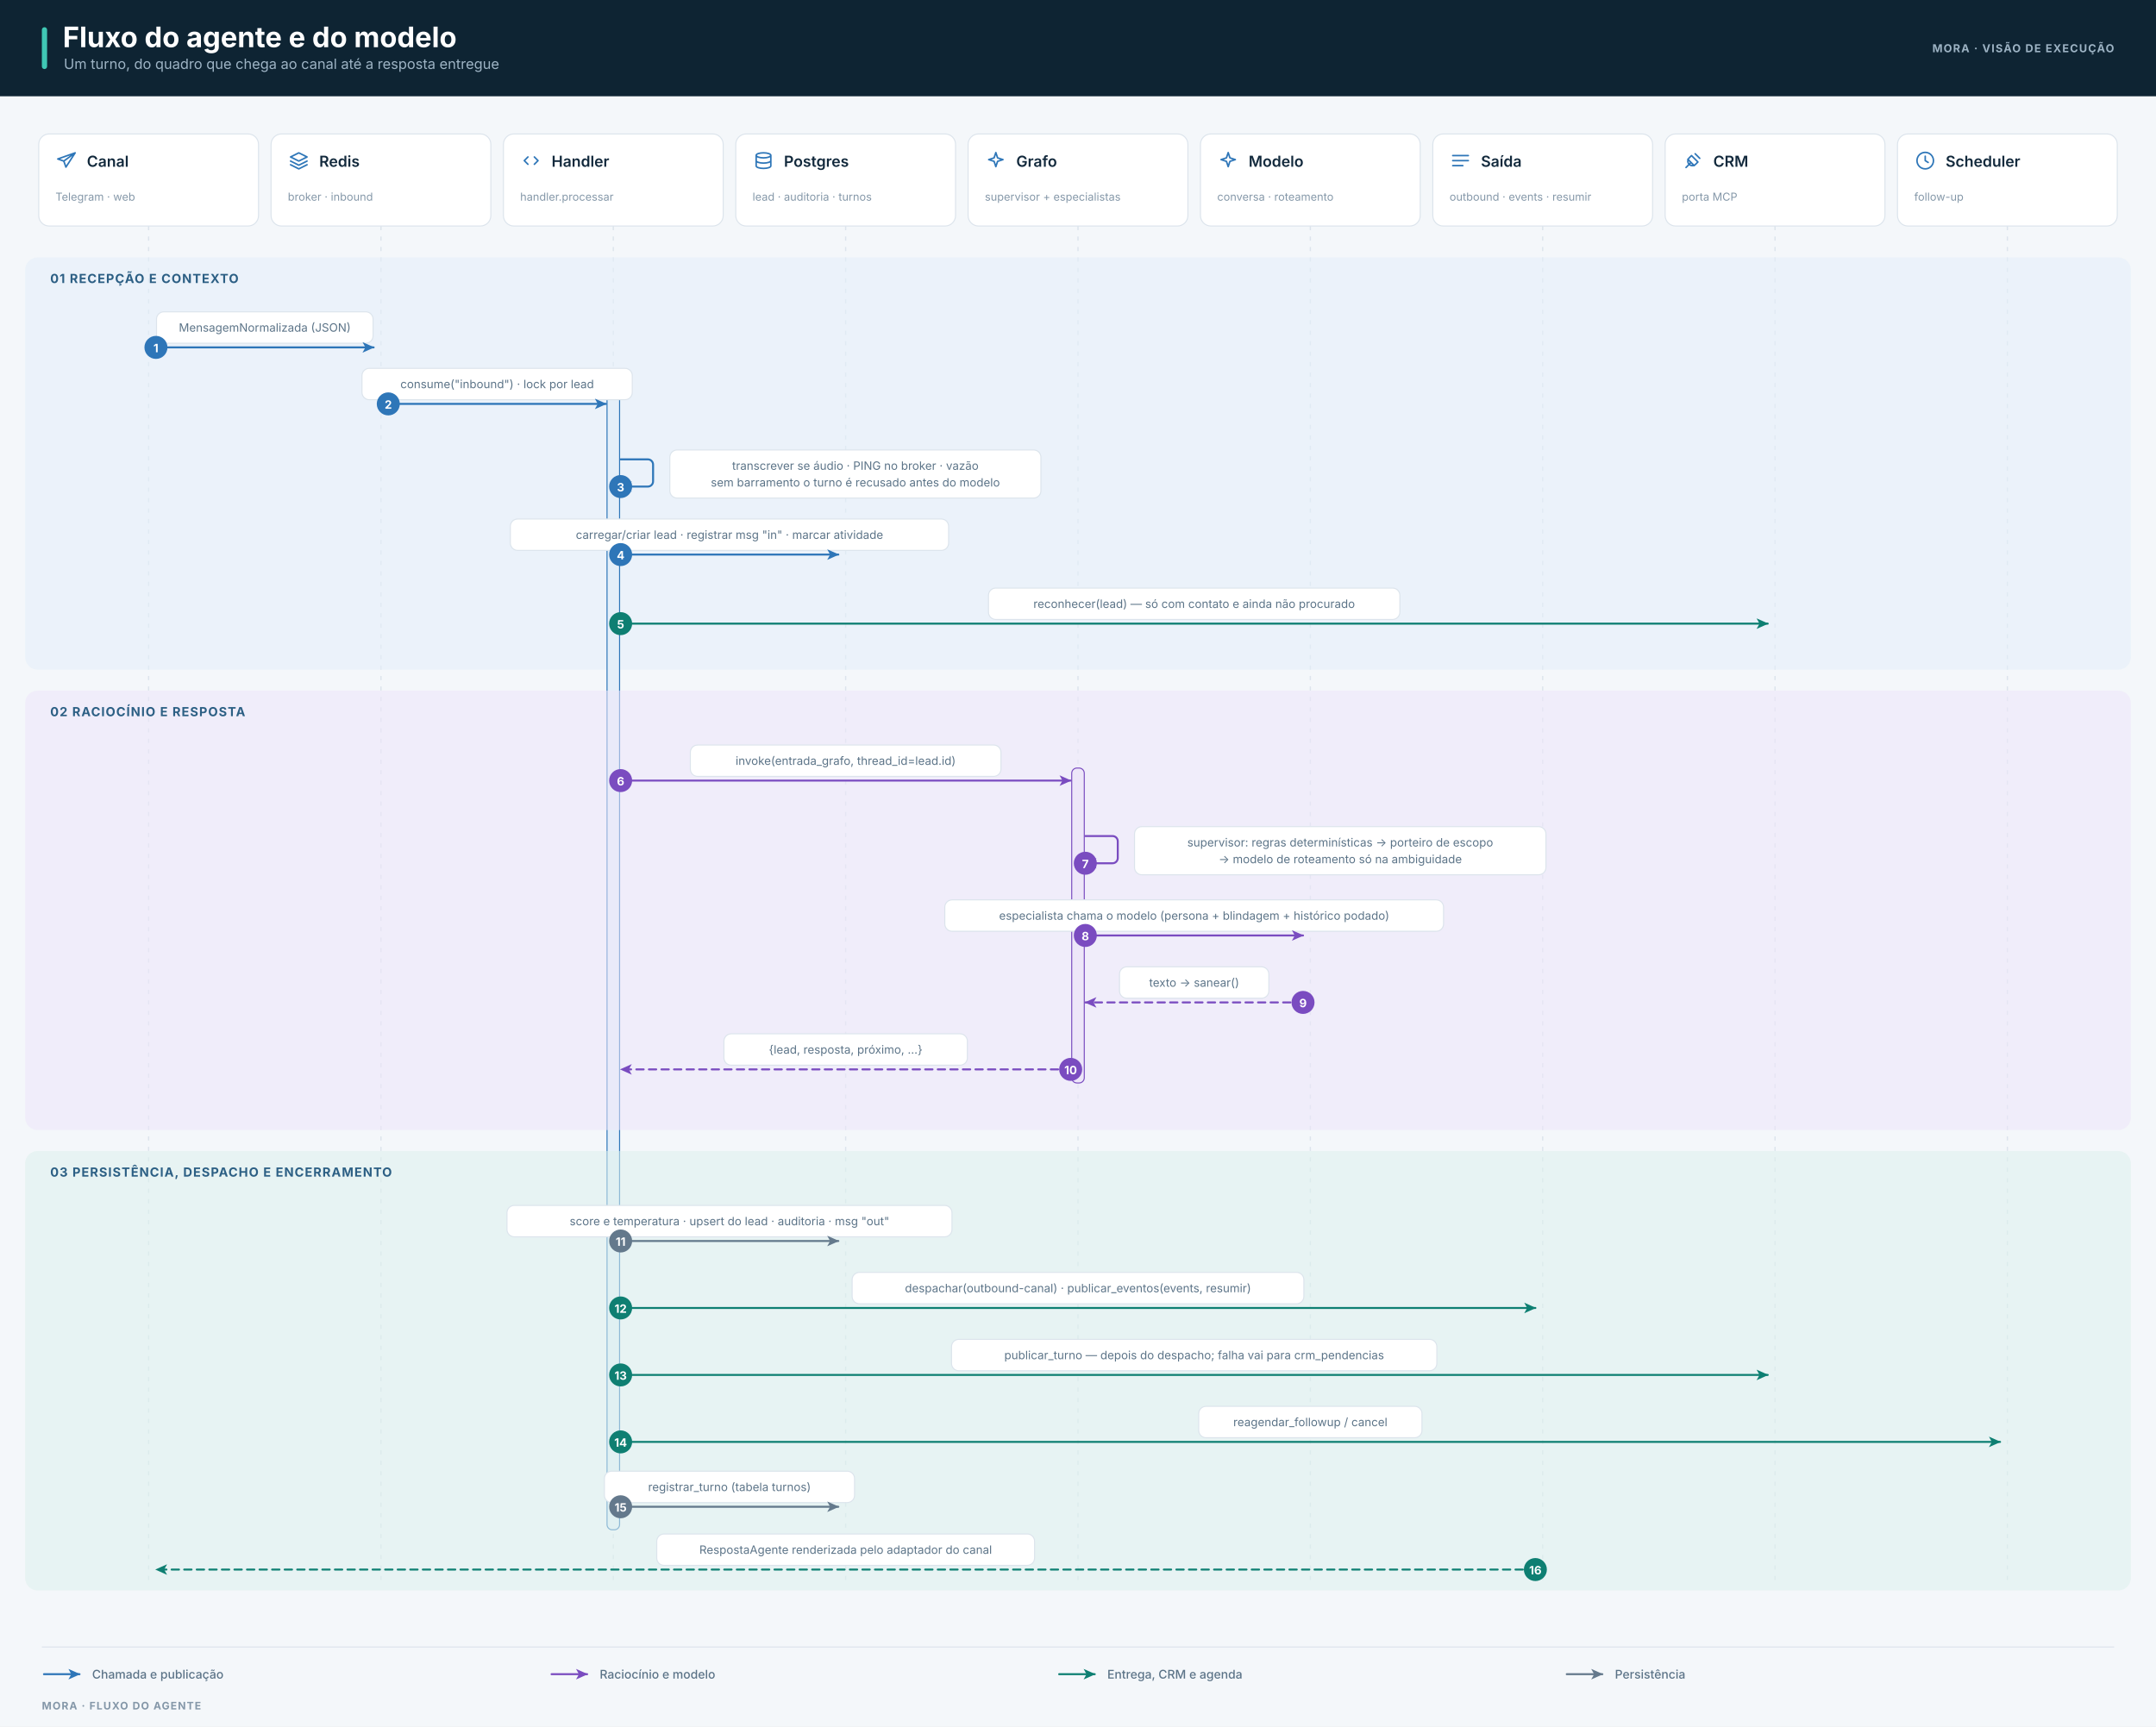
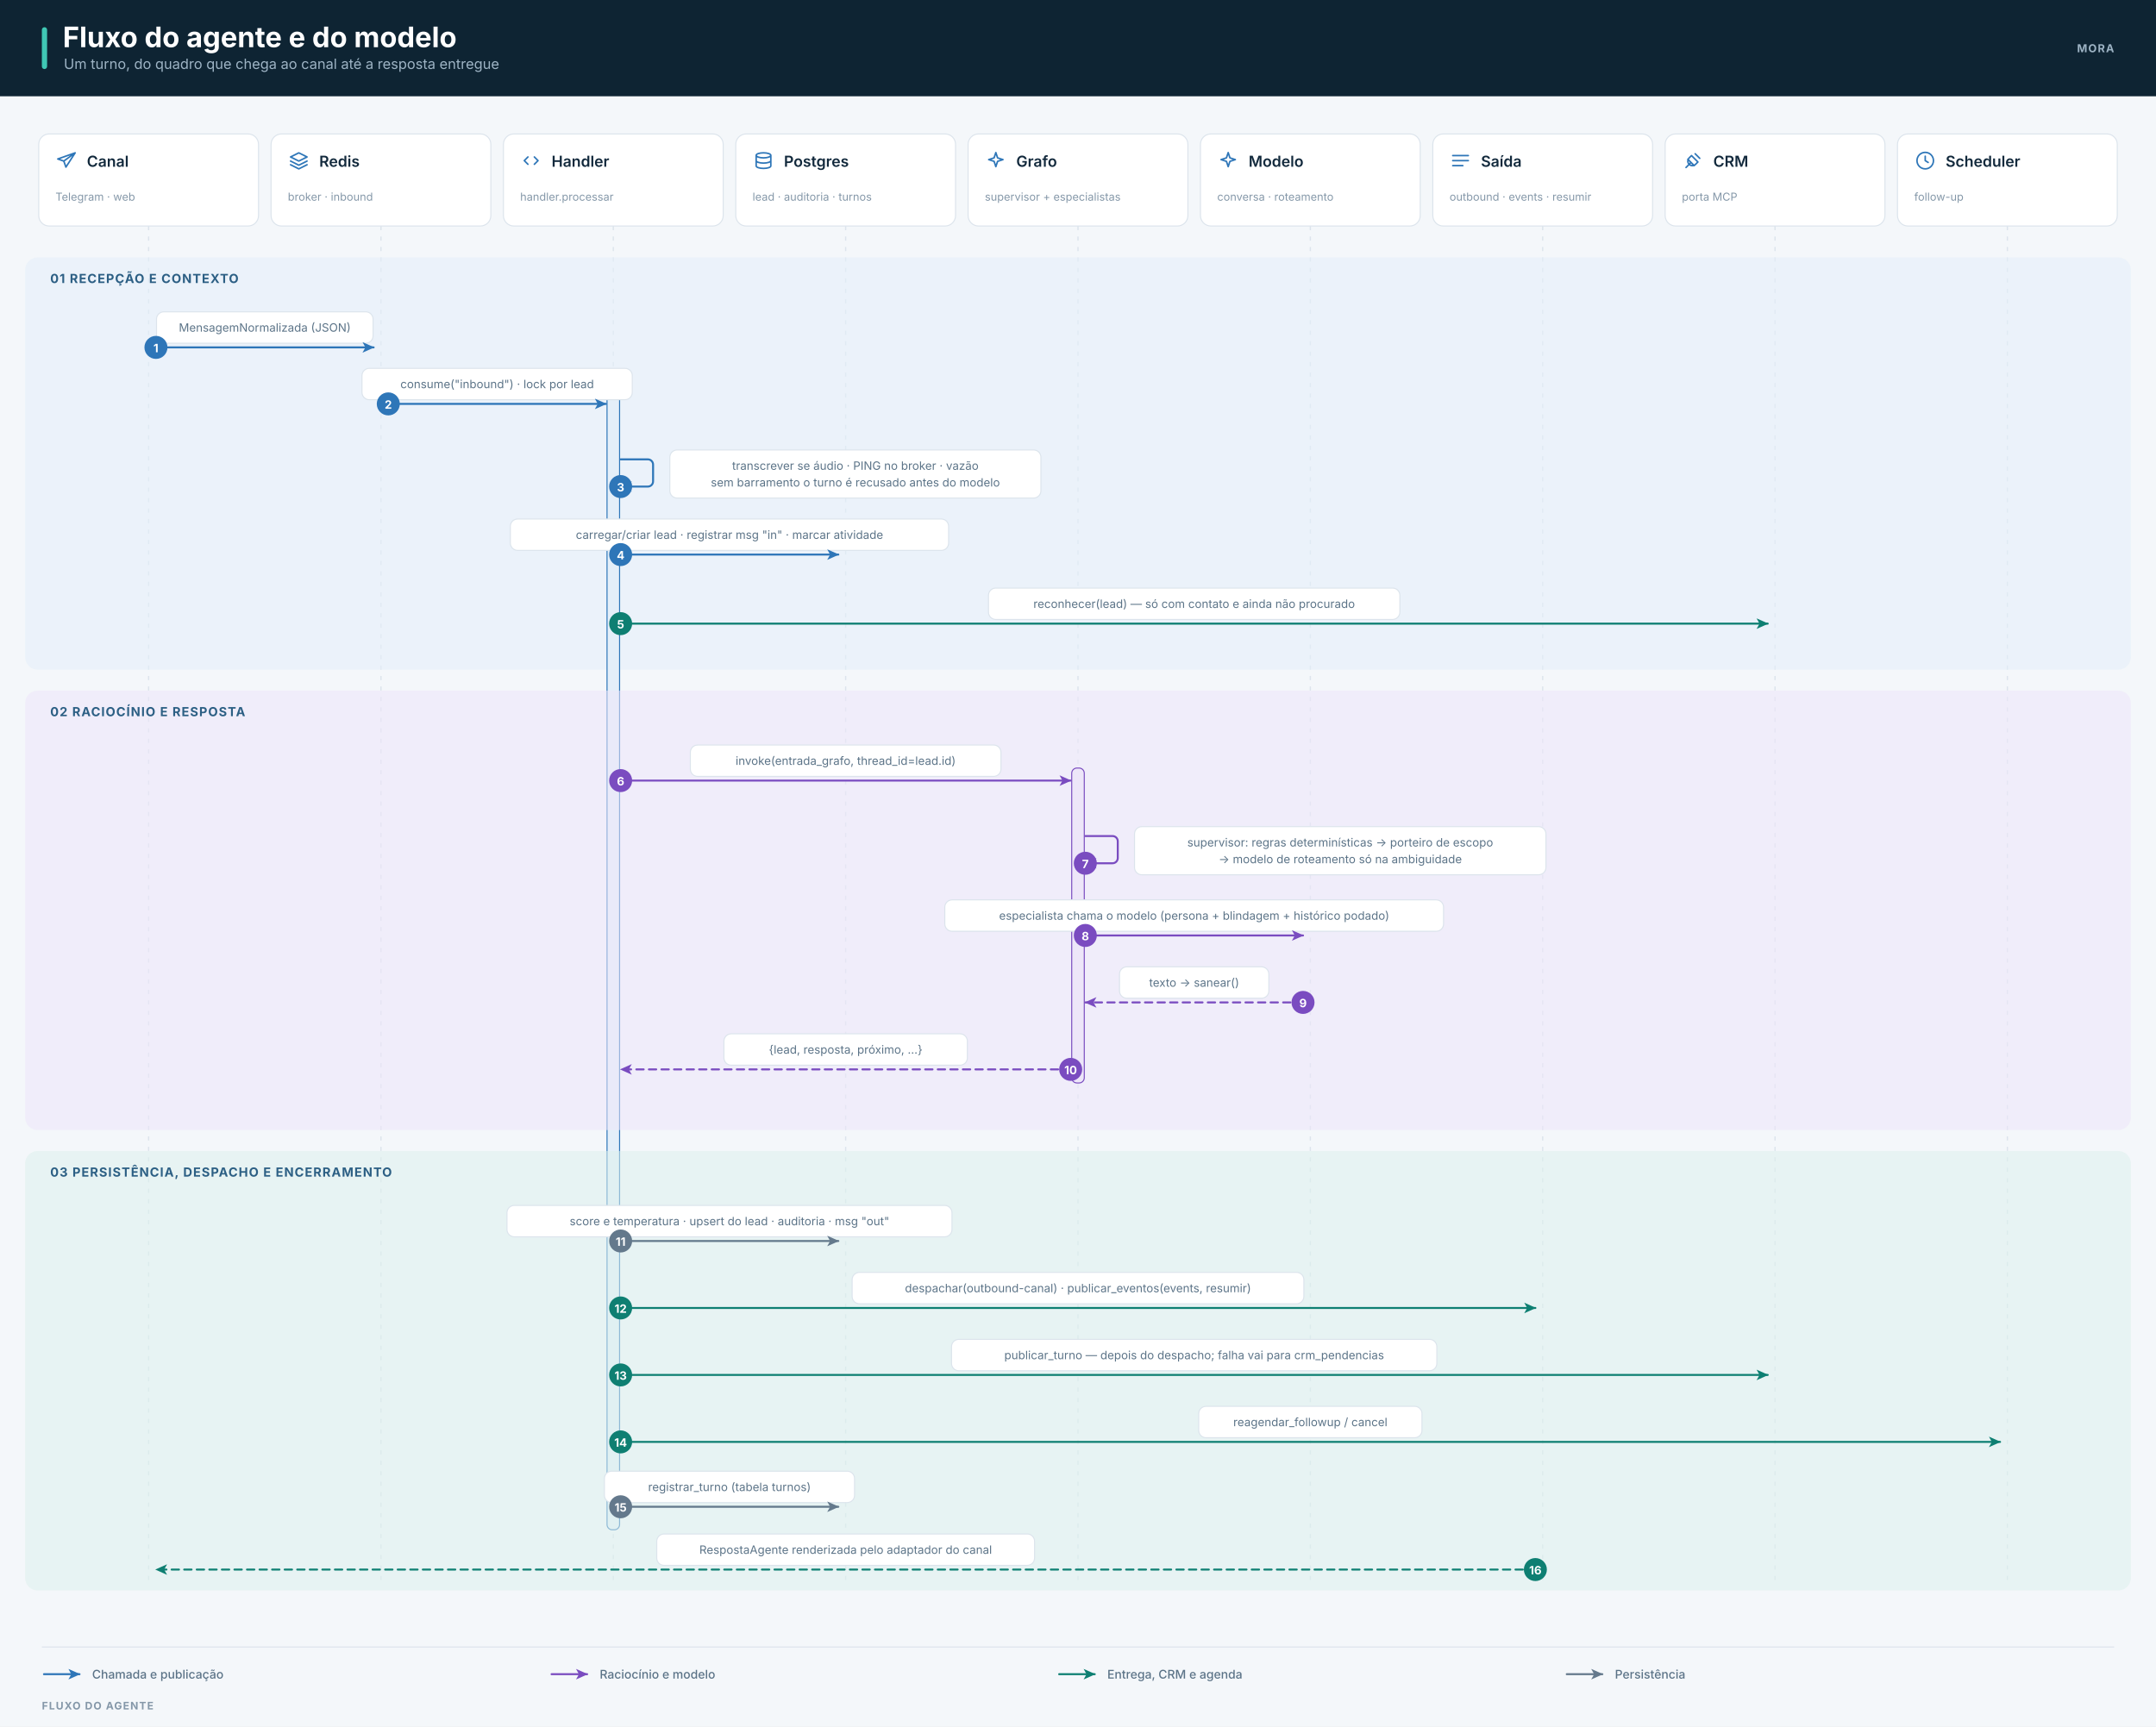
<svg xmlns="http://www.w3.org/2000/svg" viewBox="0 0 2060 1650" width="2060" height="1650" role="img" aria-label="Sequência de um turno: o canal publica no Redis, o handler prepara o contexto, o grafo decide e chama o modelo, e o handler persiste, despacha, espelha no CRM e reagenda o follow-up.">
  <style>
  text{font-family:Inter,'Segoe UI',system-ui,-apple-system,'Helvetica Neue',Arial,sans-serif;dominant-baseline:middle}
  .t-tit{font-size:17px;font-weight:600;fill:#12293C}
  .t-tit-s{font-size:14.5px;font-weight:600;fill:#12293C}
  .t-sub{font-size:12px;font-weight:400;fill:#5B7387}
  .t-sub-s{font-size:11px;font-weight:400;fill:#5B7387}
  .t-mini{font-size:10.5px;font-weight:400;fill:#8497A8}
  .t-grp{font-size:12px;font-weight:700;fill:#2C5F84;letter-spacing:.07em}
  .t-grp-s{font-size:11px;font-weight:400;fill:#8497A8}
  .t-seta{font-size:11.5px;font-weight:500}
  .t-leg{font-size:11.5px;font-weight:500;fill:#5B7387}
  .t-rod{font-size:10px;font-weight:700;fill:#8497A8;letter-spacing:.09em}
  .t-cab{font-size:27px;font-weight:700;fill:#FFFFFF}
  .t-cab-s{font-size:13.5px;font-weight:400;fill:#9DB3C4}
  .t-cab-r{font-size:10.5px;font-weight:700;fill:#9DB3C4;letter-spacing:.09em}
  .cartao{fill:#FFFFFF;stroke:#DCE4EC;stroke-width:1}
  .grupo{fill:#E9F1F8;stroke:#D5E2EE;stroke-width:1}
  .linha{stroke:#DCE4EC;stroke-width:1}
  .s-azul{stroke:#2E76B8} .f-azul{fill:#2E76B8} .x-azul{fill:#2E76B8}
  .s-verde{stroke:#0E7F72} .f-verde{fill:#0E7F72} .x-verde{fill:#0E7F72}
  .s-roxo{stroke:#7A4CC0} .f-roxo{fill:#7A4CC0} .x-roxo{fill:#7A4CC0}
  .s-cinza{stroke:#64798C} .f-cinza{fill:#64798C} .x-cinza{fill:#64798C}
  .s-ambar{stroke:#A9701A} .f-ambar{fill:#A9701A} .x-ambar{fill:#A9701A}
  .s-vermelho{stroke:#B04437} .f-vermelho{fill:#B04437} .x-vermelho{fill:#B04437}
  .s-tinta2{stroke:#5B7387} .f-tinta2{fill:#5B7387} .x-tinta2{fill:#5B7387}
  .aresta{fill:none;stroke-width:1.9;stroke-linecap:round;stroke-linejoin:round}
</style>
  <defs>
    <marker id="p-azul" viewBox="0 0 10 10" refX="8.5" refY="5" markerWidth="7" markerHeight="7" orient="auto-start-reverse">
      <path d="M0.5 1.2 9 5 0.5 8.8 2.6 5z" class="f-azul" />
    </marker>
    <marker id="p-verde" viewBox="0 0 10 10" refX="8.5" refY="5" markerWidth="7" markerHeight="7" orient="auto-start-reverse">
      <path d="M0.5 1.2 9 5 0.5 8.8 2.6 5z" class="f-verde" />
    </marker>
    <marker id="p-roxo" viewBox="0 0 10 10" refX="8.5" refY="5" markerWidth="7" markerHeight="7" orient="auto-start-reverse">
      <path d="M0.5 1.2 9 5 0.5 8.8 2.6 5z" class="f-roxo" />
    </marker>
    <marker id="p-cinza" viewBox="0 0 10 10" refX="8.5" refY="5" markerWidth="7" markerHeight="7" orient="auto-start-reverse">
      <path d="M0.5 1.2 9 5 0.5 8.8 2.6 5z" class="f-cinza" />
    </marker>
    <marker id="p-ambar" viewBox="0 0 10 10" refX="8.5" refY="5" markerWidth="7" markerHeight="7" orient="auto-start-reverse">
      <path d="M0.5 1.2 9 5 0.5 8.8 2.6 5z" class="f-ambar" />
    </marker>
    <marker id="p-vermelho" viewBox="0 0 10 10" refX="8.5" refY="5" markerWidth="7" markerHeight="7" orient="auto-start-reverse">
      <path d="M0.5 1.2 9 5 0.5 8.8 2.6 5z" class="f-vermelho" />
    </marker>
    <marker id="p-tinta2" viewBox="0 0 10 10" refX="8.5" refY="5" markerWidth="7" markerHeight="7" orient="auto-start-reverse">
      <path d="M0.5 1.2 9 5 0.5 8.8 2.6 5z" class="f-tinta2" />
    </marker>
  </defs>
  <rect width="2060" height="1650" fill="#F4F7FA" />
  <rect width="2060" height="92" fill="#0E2433" />
  <rect x="40" y="26" width="5" height="40" rx="2.5" fill="#3FC7B4" />
  <text x="60" y="35.0" class="t-cab">Fluxo do agente e do modelo</text>
  <text x="61" y="61.0" class="t-cab-s">Um turno, do quadro que chega ao canal até a resposta entregue</text>
-   <text x="2020" y="46.0" class="t-cab-r" text-anchor="end">MORA · VISÃO DE EXECUÇÃO</text>
+   <text x="2020" y="46.0" class="t-cab-r" text-anchor="end">MORA</text>
  <rect x="37.0" y="128" width="210" height="88" rx="10" class="cartao" />
  <g transform="translate(53.0,143.0) scale(0.875)" fill="none" stroke="#2E76B8" stroke-width="1.7" stroke-linecap="round" stroke-linejoin="round">
    <path d="M21.5 3.5 2.5 10.2l6.6 2.3 2.3 6.6z M9.1 12.5 21.5 3.5" />
  </g>
  <text x="83.0" y="154" class="t-tit-s">Canal</text>
  <text x="53.0" y="188" class="t-mini">Telegram · web</text>
  <rect x="259.0" y="128" width="210" height="88" rx="10" class="cartao" />
  <g transform="translate(275.0,143.0) scale(0.875)" fill="none" stroke="#2E76B8" stroke-width="1.7" stroke-linecap="round" stroke-linejoin="round">
    <path d="M12 3.5 3 8l9 4.5L21 8zM3 12.5 12 17l9-4.5M3 16.5 12 21l9-4.5" />
  </g>
  <text x="305.0" y="154" class="t-tit-s">Redis</text>
  <text x="275.0" y="188" class="t-mini">broker · inbound</text>
  <rect x="481.0" y="128" width="210" height="88" rx="10" class="cartao" />
  <g transform="translate(497.0,143.0) scale(0.875)" fill="none" stroke="#2E76B8" stroke-width="1.7" stroke-linecap="round" stroke-linejoin="round">
    <path d="M8.5 8 4.5 12l4 4M15.5 8l4 4-4 4" />
  </g>
  <text x="527.0" y="154" class="t-tit-s">Handler</text>
  <text x="497.0" y="188" class="t-mini">handler.processar</text>
  <rect x="703.0" y="128" width="210" height="88" rx="10" class="cartao" />
  <g transform="translate(719.0,143.0) scale(0.875)" fill="none" stroke="#2E76B8" stroke-width="1.7" stroke-linecap="round" stroke-linejoin="round">
    <path d="M12 3.5c4.4 0 8 1.2 8 2.7S16.4 9 12 9 4 7.7 4 6.2 7.6 3.5 12 3.5zM4 6.2v11.6c0 1.5 3.6 2.7 8 2.7s8-1.2 8-2.7V6.2M4 12c0 1.5 3.6 2.7 8 2.7s8-1.2 8-2.7" />
  </g>
  <text x="749.0" y="154" class="t-tit-s">Postgres</text>
  <text x="719.0" y="188" class="t-mini">lead · auditoria · turnos</text>
  <rect x="925.0" y="128" width="210" height="88" rx="10" class="cartao" />
  <g transform="translate(941.0,143.0) scale(0.875)" fill="none" stroke="#2E76B8" stroke-width="1.7" stroke-linecap="round" stroke-linejoin="round">
    <path d="M12 3.2 13.9 9 19.8 10.9 13.9 12.8 12 18.6 10.1 12.8 4.2 10.9 10.1 9z" />
  </g>
  <text x="971.0" y="154" class="t-tit-s">Grafo</text>
  <text x="941.0" y="188" class="t-mini">supervisor + especialistas</text>
  <rect x="1147.0" y="128" width="210" height="88" rx="10" class="cartao" />
  <g transform="translate(1163.0,143.0) scale(0.875)" fill="none" stroke="#2E76B8" stroke-width="1.7" stroke-linecap="round" stroke-linejoin="round">
    <path d="M12 3.2 13.9 9 19.8 10.9 13.9 12.8 12 18.6 10.1 12.8 4.2 10.9 10.1 9z" />
  </g>
  <text x="1193.0" y="154" class="t-tit-s">Modelo</text>
  <text x="1163.0" y="188" class="t-mini">conversa · roteamento</text>
  <rect x="1369.0" y="128" width="210" height="88" rx="10" class="cartao" />
  <g transform="translate(1385.0,143.0) scale(0.875)" fill="none" stroke="#2E76B8" stroke-width="1.7" stroke-linecap="round" stroke-linejoin="round">
    <path d="M3.5 6.5h17M3.5 12h17M3.5 17.5h11" />
  </g>
  <text x="1415.0" y="154" class="t-tit-s">Saída</text>
  <text x="1385.0" y="188" class="t-mini">outbound · events · resumir</text>
  <rect x="1591.0" y="128" width="210" height="88" rx="10" class="cartao" />
  <g transform="translate(1607.0,143.0) scale(0.875)" fill="none" stroke="#2E76B8" stroke-width="1.7" stroke-linecap="round" stroke-linejoin="round">
    <path d="M14.5 4.5 19.5 9.5M9.5 14.5 4.5 19.5M10.5 6.5l7 7-2.6 2.6a4.95 4.95 0 0 1-7-7zM13.5 17.5l-7-7" />
  </g>
  <text x="1637.0" y="154" class="t-tit-s">CRM</text>
  <text x="1607.0" y="188" class="t-mini">porta MCP</text>
  <rect x="1813.0" y="128" width="210" height="88" rx="10" class="cartao" />
  <g transform="translate(1829.0,143.0) scale(0.875)" fill="none" stroke="#2E76B8" stroke-width="1.7" stroke-linecap="round" stroke-linejoin="round">
    <path d="M12 21a9 9 0 1 0 0-18 9 9 0 0 0 0 18zM12 7.2V12l3.2 2" />
  </g>
  <text x="1859.0" y="154" class="t-tit-s">Scheduler</text>
  <text x="1829.0" y="188" class="t-mini">follow-up</text>
  <line x1="142.0" y1="216" x2="142.0" y2="1512" stroke="#DCE4EC" stroke-width="1.2" stroke-dasharray="4 6" />
  <line x1="364.0" y1="216" x2="364.0" y2="1512" stroke="#DCE4EC" stroke-width="1.2" stroke-dasharray="4 6" />
  <line x1="586.0" y1="216" x2="586.0" y2="1512" stroke="#DCE4EC" stroke-width="1.2" stroke-dasharray="4 6" />
  <line x1="808.0" y1="216" x2="808.0" y2="1512" stroke="#DCE4EC" stroke-width="1.2" stroke-dasharray="4 6" />
  <line x1="1030.0" y1="216" x2="1030.0" y2="1512" stroke="#DCE4EC" stroke-width="1.2" stroke-dasharray="4 6" />
  <line x1="1252.0" y1="216" x2="1252.0" y2="1512" stroke="#DCE4EC" stroke-width="1.2" stroke-dasharray="4 6" />
  <line x1="1474.0" y1="216" x2="1474.0" y2="1512" stroke="#DCE4EC" stroke-width="1.2" stroke-dasharray="4 6" />
  <line x1="1696.0" y1="216" x2="1696.0" y2="1512" stroke="#DCE4EC" stroke-width="1.2" stroke-dasharray="4 6" />
  <line x1="1918.0" y1="216" x2="1918.0" y2="1512" stroke="#DCE4EC" stroke-width="1.2" stroke-dasharray="4 6" />
  <rect x="24" y="246" width="2012" height="394" rx="12" fill="#E4EFF9" opacity="0.55" />
  <text x="48" y="266" class="t-grp">01 RECEPÇÃO E CONTEXTO</text>
  <rect x="149.54" y="298" width="206.92" height="30" rx="7" class="cartao" />
  <text x="253.0" y="313" class="t-sub-s" text-anchor="middle">MensagemNormalizada (JSON)</text>
  <path d="M149.0 332H357.0" class="aresta s-azul" marker-end="url(#p-azul)" />
  <circle cx="149.0" cy="332" r="11" class="f-azul" />
  <text x="149.0" y="332.5" text-anchor="middle" style="font-size:11px;font-weight:700;fill:#fff">1</text>
  <rect x="580.0" y="368" width="12" height="1094" rx="5" fill="#E4EFF9" stroke="#2E76B8" stroke-width="1" />
  <rect x="345.86" y="352" width="258.28" height="30" rx="7" class="cartao" />
  <text x="475.0" y="367" class="t-sub-s" text-anchor="middle">consume("inbound") · lock por lead</text>
  <path d="M371.0 386H579.0" class="aresta s-azul" marker-end="url(#p-azul)" />
  <circle cx="371.0" cy="386" r="11" class="f-azul" />
  <text x="371.0" y="386.5" text-anchor="middle" style="font-size:11px;font-weight:700;fill:#fff">2</text>
  <path d="M593.0 439h26a5 5 0 0 1 5 5v16a5 5 0 0 1-5 5h-26" class="aresta s-azul" marker-end="url(#p-azul)" />
  <rect x="640.0" y="430" width="354.58" height="46" rx="7" class="cartao" />
  <text x="817.29" y="445" class="t-sub-s" text-anchor="middle">transcrever se áudio · PING no broker · vazão</text>
  <text x="817.29" y="461" class="t-sub-s" text-anchor="middle">sem barramento o turno é recusado antes do modelo</text>
  <circle cx="593.0" cy="465" r="11" class="f-azul" />
  <text x="593.0" y="465.5" text-anchor="middle" style="font-size:11px;font-weight:700;fill:#fff">3</text>
  <rect x="487.61" y="496" width="418.78" height="30" rx="7" class="cartao" />
  <text x="697.0" y="511" class="t-sub-s" text-anchor="middle">carregar/criar lead · registrar msg "in" · marcar atividade</text>
  <path d="M593.0 530H801.0" class="aresta s-azul" marker-end="url(#p-azul)" />
  <circle cx="593.0" cy="530" r="11" class="f-azul" />
  <text x="593.0" y="530.5" text-anchor="middle" style="font-size:11px;font-weight:700;fill:#fff">4</text>
  <rect x="944.45" y="562" width="393.1" height="30" rx="7" class="cartao" />
  <text x="1141.0" y="577" class="t-sub-s" text-anchor="middle">reconhecer(lead) — só com contato e ainda não procurado</text>
  <path d="M593.0 596H1689.0" class="aresta s-verde" marker-end="url(#p-verde)" />
  <circle cx="593.0" cy="596" r="11" class="f-verde" />
  <text x="593.0" y="596.5" text-anchor="middle" style="font-size:11px;font-weight:700;fill:#fff">5</text>
  <rect x="24" y="660" width="2012" height="420" rx="12" fill="#EDE6F9" opacity="0.55" />
  <text x="48" y="680" class="t-grp">02 RACIOCÍNIO E RESPOSTA</text>
  <rect x="659.6" y="712" width="296.8" height="30" rx="7" class="cartao" />
  <text x="808.0" y="727" class="t-sub-s" text-anchor="middle">invoke(entrada_grafo, thread_id=lead.id)</text>
  <path d="M593.0 746H1023.0" class="aresta s-roxo" marker-end="url(#p-roxo)" />
  <circle cx="593.0" cy="746" r="11" class="f-roxo" />
  <text x="593.0" y="746.5" text-anchor="middle" style="font-size:11px;font-weight:700;fill:#fff">6</text>
  <rect x="1024.0" y="734" width="12" height="301" rx="5" fill="#EDE6F9" stroke="#7A4CC0" stroke-width="1" />
  <path d="M1037.0 799h26a5 5 0 0 1 5 5v16a5 5 0 0 1-5 5h-26" class="aresta s-roxo" marker-end="url(#p-roxo)" />
  <rect x="1084.0" y="790" width="393.1" height="46" rx="7" class="cartao" />
  <text x="1280.55" y="805" class="t-sub-s" text-anchor="middle">supervisor: regras determinísticas → porteiro de escopo</text>
  <text x="1280.55" y="821" class="t-sub-s" text-anchor="middle">→ modelo de roteamento só na ambiguidade</text>
  <circle cx="1037.0" cy="825" r="11" class="f-roxo" />
  <text x="1037.0" y="825.5" text-anchor="middle" style="font-size:11px;font-weight:700;fill:#fff">7</text>
  <rect x="902.72" y="860" width="476.56" height="30" rx="7" class="cartao" />
  <text x="1141.0" y="875" class="t-sub-s" text-anchor="middle">especialista chama o modelo (persona + blindagem + histórico podado)</text>
  <path d="M1037.0 894H1245.0" class="aresta s-roxo" marker-end="url(#p-roxo)" />
  <circle cx="1037.0" cy="894" r="11" class="f-roxo" />
  <text x="1037.0" y="894.5" text-anchor="middle" style="font-size:11px;font-weight:700;fill:#fff">8</text>
  <rect x="1069.64" y="924" width="142.72" height="30" rx="7" class="cartao" />
  <text x="1141.0" y="939" class="t-sub-s" text-anchor="middle">texto → sanear()</text>
  <path d="M1245.0 958H1037.0" class="aresta s-roxo" stroke-dasharray="7 5" marker-end="url(#p-roxo)" />
  <circle cx="1245.0" cy="958" r="11" class="f-roxo" />
  <text x="1245.0" y="958.5" text-anchor="middle" style="font-size:11px;font-weight:700;fill:#fff">9</text>
  <rect x="691.7" y="988" width="232.6" height="30" rx="7" class="cartao" />
  <text x="808.0" y="1003" class="t-sub-s" text-anchor="middle">{lead, resposta, próximo, ...}</text>
  <path d="M1023.0 1022H593.0" class="aresta s-roxo" stroke-dasharray="7 5" marker-end="url(#p-roxo)" />
  <circle cx="1023.0" cy="1022" r="11" class="f-roxo" />
  <text x="1023.0" y="1022.5" text-anchor="middle" style="font-size:11px;font-weight:700;fill:#fff">10</text>
  <rect x="24" y="1100" width="2012" height="420" rx="12" fill="#DDF0EC" opacity="0.55" />
  <text x="48" y="1120" class="t-grp">03 PERSISTÊNCIA, DESPACHO E ENCERRAMENTO</text>
  <rect x="484.4" y="1152" width="425.2" height="30" rx="7" class="cartao" />
  <text x="697.0" y="1167" class="t-sub-s" text-anchor="middle">score e temperatura · upsert do lead · auditoria · msg "out"</text>
  <path d="M593.0 1186H801.0" class="aresta s-cinza" marker-end="url(#p-cinza)" />
  <circle cx="593.0" cy="1186" r="11" class="f-cinza" />
  <text x="593.0" y="1186.5" text-anchor="middle" style="font-size:11px;font-weight:700;fill:#fff">11</text>
  <rect x="814.19" y="1216" width="431.62" height="30" rx="7" class="cartao" />
  <text x="1030.0" y="1231" class="t-sub-s" text-anchor="middle">despachar(outbound-canal) · publicar_eventos(events, resumir)</text>
  <path d="M593.0 1250H1467.0" class="aresta s-verde" marker-end="url(#p-verde)" />
  <circle cx="593.0" cy="1250" r="11" class="f-verde" />
  <text x="593.0" y="1250.5" text-anchor="middle" style="font-size:11px;font-weight:700;fill:#fff">12</text>
  <rect x="909.14" y="1280" width="463.72" height="30" rx="7" class="cartao" />
  <text x="1141.0" y="1295" class="t-sub-s" text-anchor="middle">publicar_turno — depois do despacho; falha vai para crm_pendencias</text>
  <path d="M593.0 1314H1689.0" class="aresta s-verde" marker-end="url(#p-verde)" />
  <circle cx="593.0" cy="1314" r="11" class="f-verde" />
  <text x="593.0" y="1314.5" text-anchor="middle" style="font-size:11px;font-weight:700;fill:#fff">13</text>
  <rect x="1145.33" y="1344" width="213.34" height="30" rx="7" class="cartao" />
  <text x="1252.0" y="1359" class="t-sub-s" text-anchor="middle">reagendar_followup / cancel</text>
  <path d="M593.0 1378H1911.0" class="aresta s-verde" marker-end="url(#p-verde)" />
  <circle cx="593.0" cy="1378" r="11" class="f-verde" />
  <text x="593.0" y="1378.5" text-anchor="middle" style="font-size:11px;font-weight:700;fill:#fff">14</text>
  <rect x="577.49" y="1406" width="239.02" height="30" rx="7" class="cartao" />
  <text x="697.0" y="1421" class="t-sub-s" text-anchor="middle">registrar_turno (tabela turnos)</text>
  <path d="M593.0 1440H801.0" class="aresta s-cinza" marker-end="url(#p-cinza)" />
  <circle cx="593.0" cy="1440" r="11" class="f-cinza" />
  <text x="593.0" y="1440.5" text-anchor="middle" style="font-size:11px;font-weight:700;fill:#fff">15</text>
  <rect x="627.5" y="1466" width="361.0" height="30" rx="7" class="cartao" />
  <text x="808.0" y="1481" class="t-sub-s" text-anchor="middle">RespostaAgente renderizada pelo adaptador do canal</text>
  <path d="M1467.0 1500H149.0" class="aresta s-verde" stroke-dasharray="7 5" marker-end="url(#p-verde)" />
  <circle cx="1467.0" cy="1500" r="11" class="f-verde" />
  <text x="1467.0" y="1500.5" text-anchor="middle" style="font-size:11px;font-weight:700;fill:#fff">16</text>
  <line x1="40" y1="1574" x2="2020" y2="1574" class="linha" />
  <path d="M42.0 1600h34" class="aresta s-azul" marker-end="url(#p-azul)" />
  <text x="88.0" y="1600" class="t-leg">Chamada e publicação</text>
  <path d="M527.0 1600h34" class="aresta s-roxo" marker-end="url(#p-roxo)" />
  <text x="573.0" y="1600" class="t-leg">Raciocínio e modelo</text>
  <path d="M1012.0 1600h34" class="aresta s-verde" marker-end="url(#p-verde)" />
  <text x="1058.0" y="1600" class="t-leg">Entrega, CRM e agenda</text>
  <path d="M1497.0 1600h34" class="aresta s-cinza" marker-end="url(#p-cinza)" />
  <text x="1543.0" y="1600" class="t-leg">Persistência</text>
-   <text x="40" y="1630" class="t-rod">MORA · FLUXO DO AGENTE</text>
+   <text x="40" y="1630" class="t-rod">FLUXO DO AGENTE</text>
</svg>
